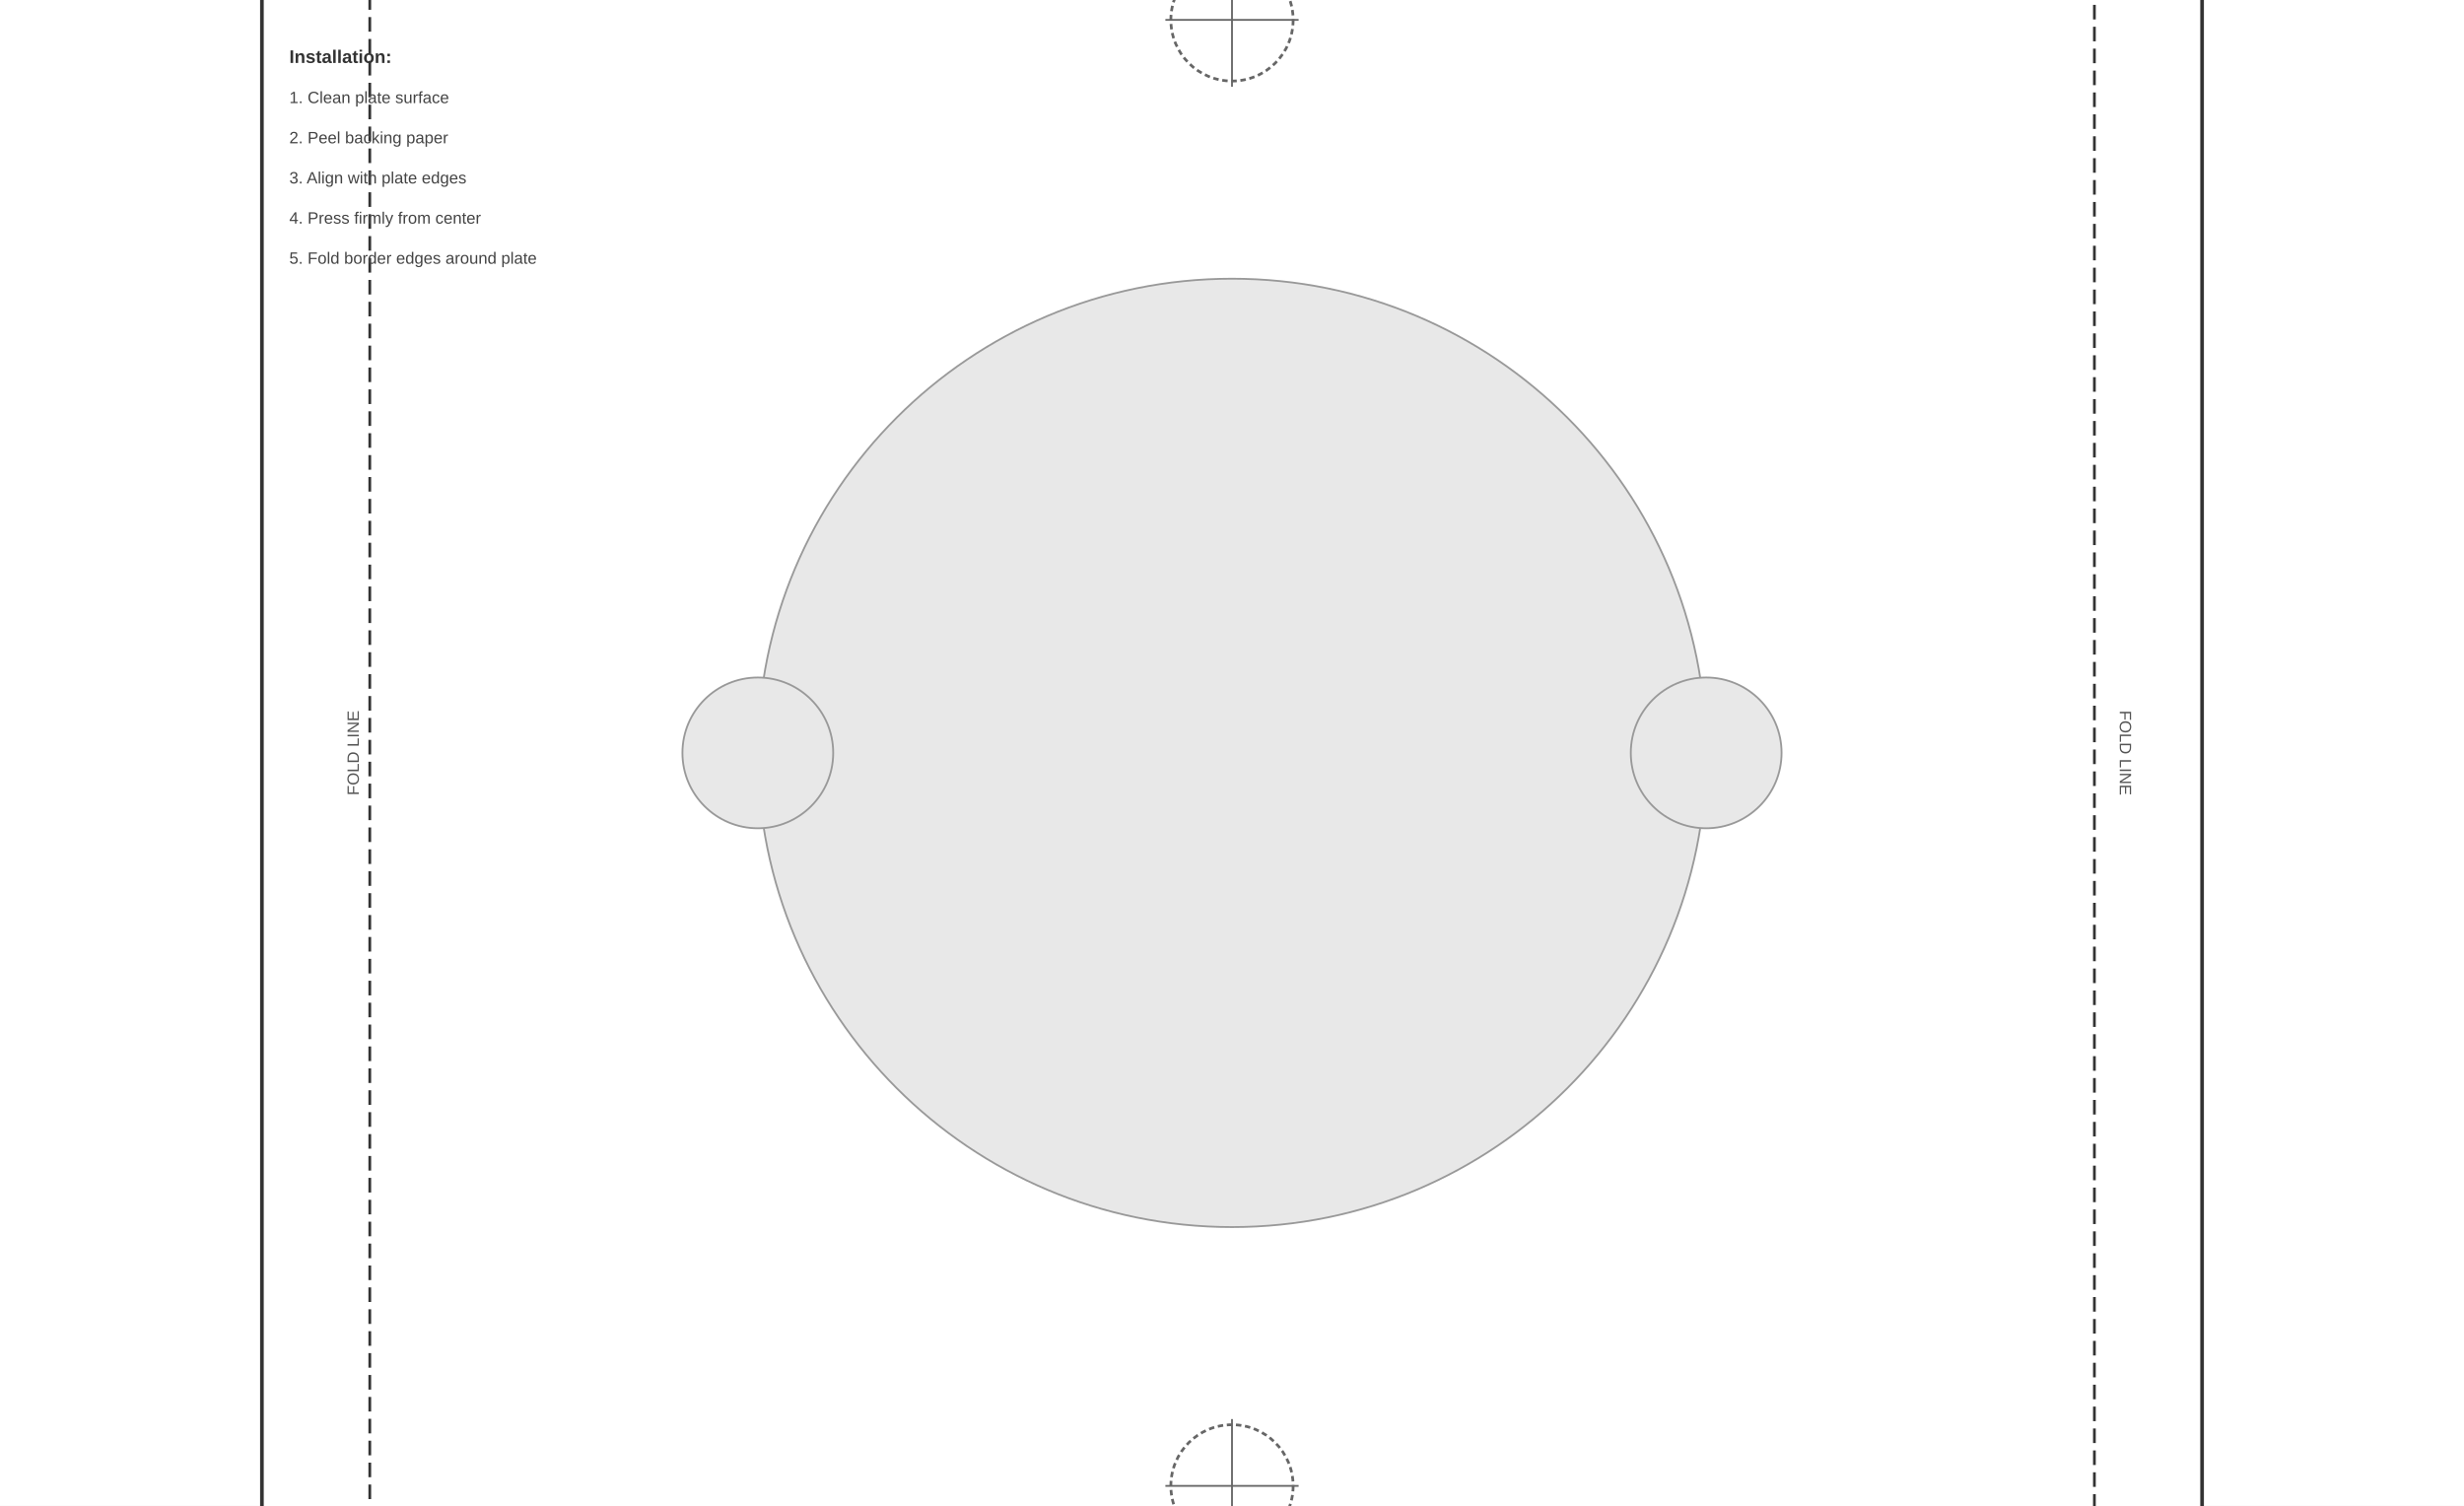
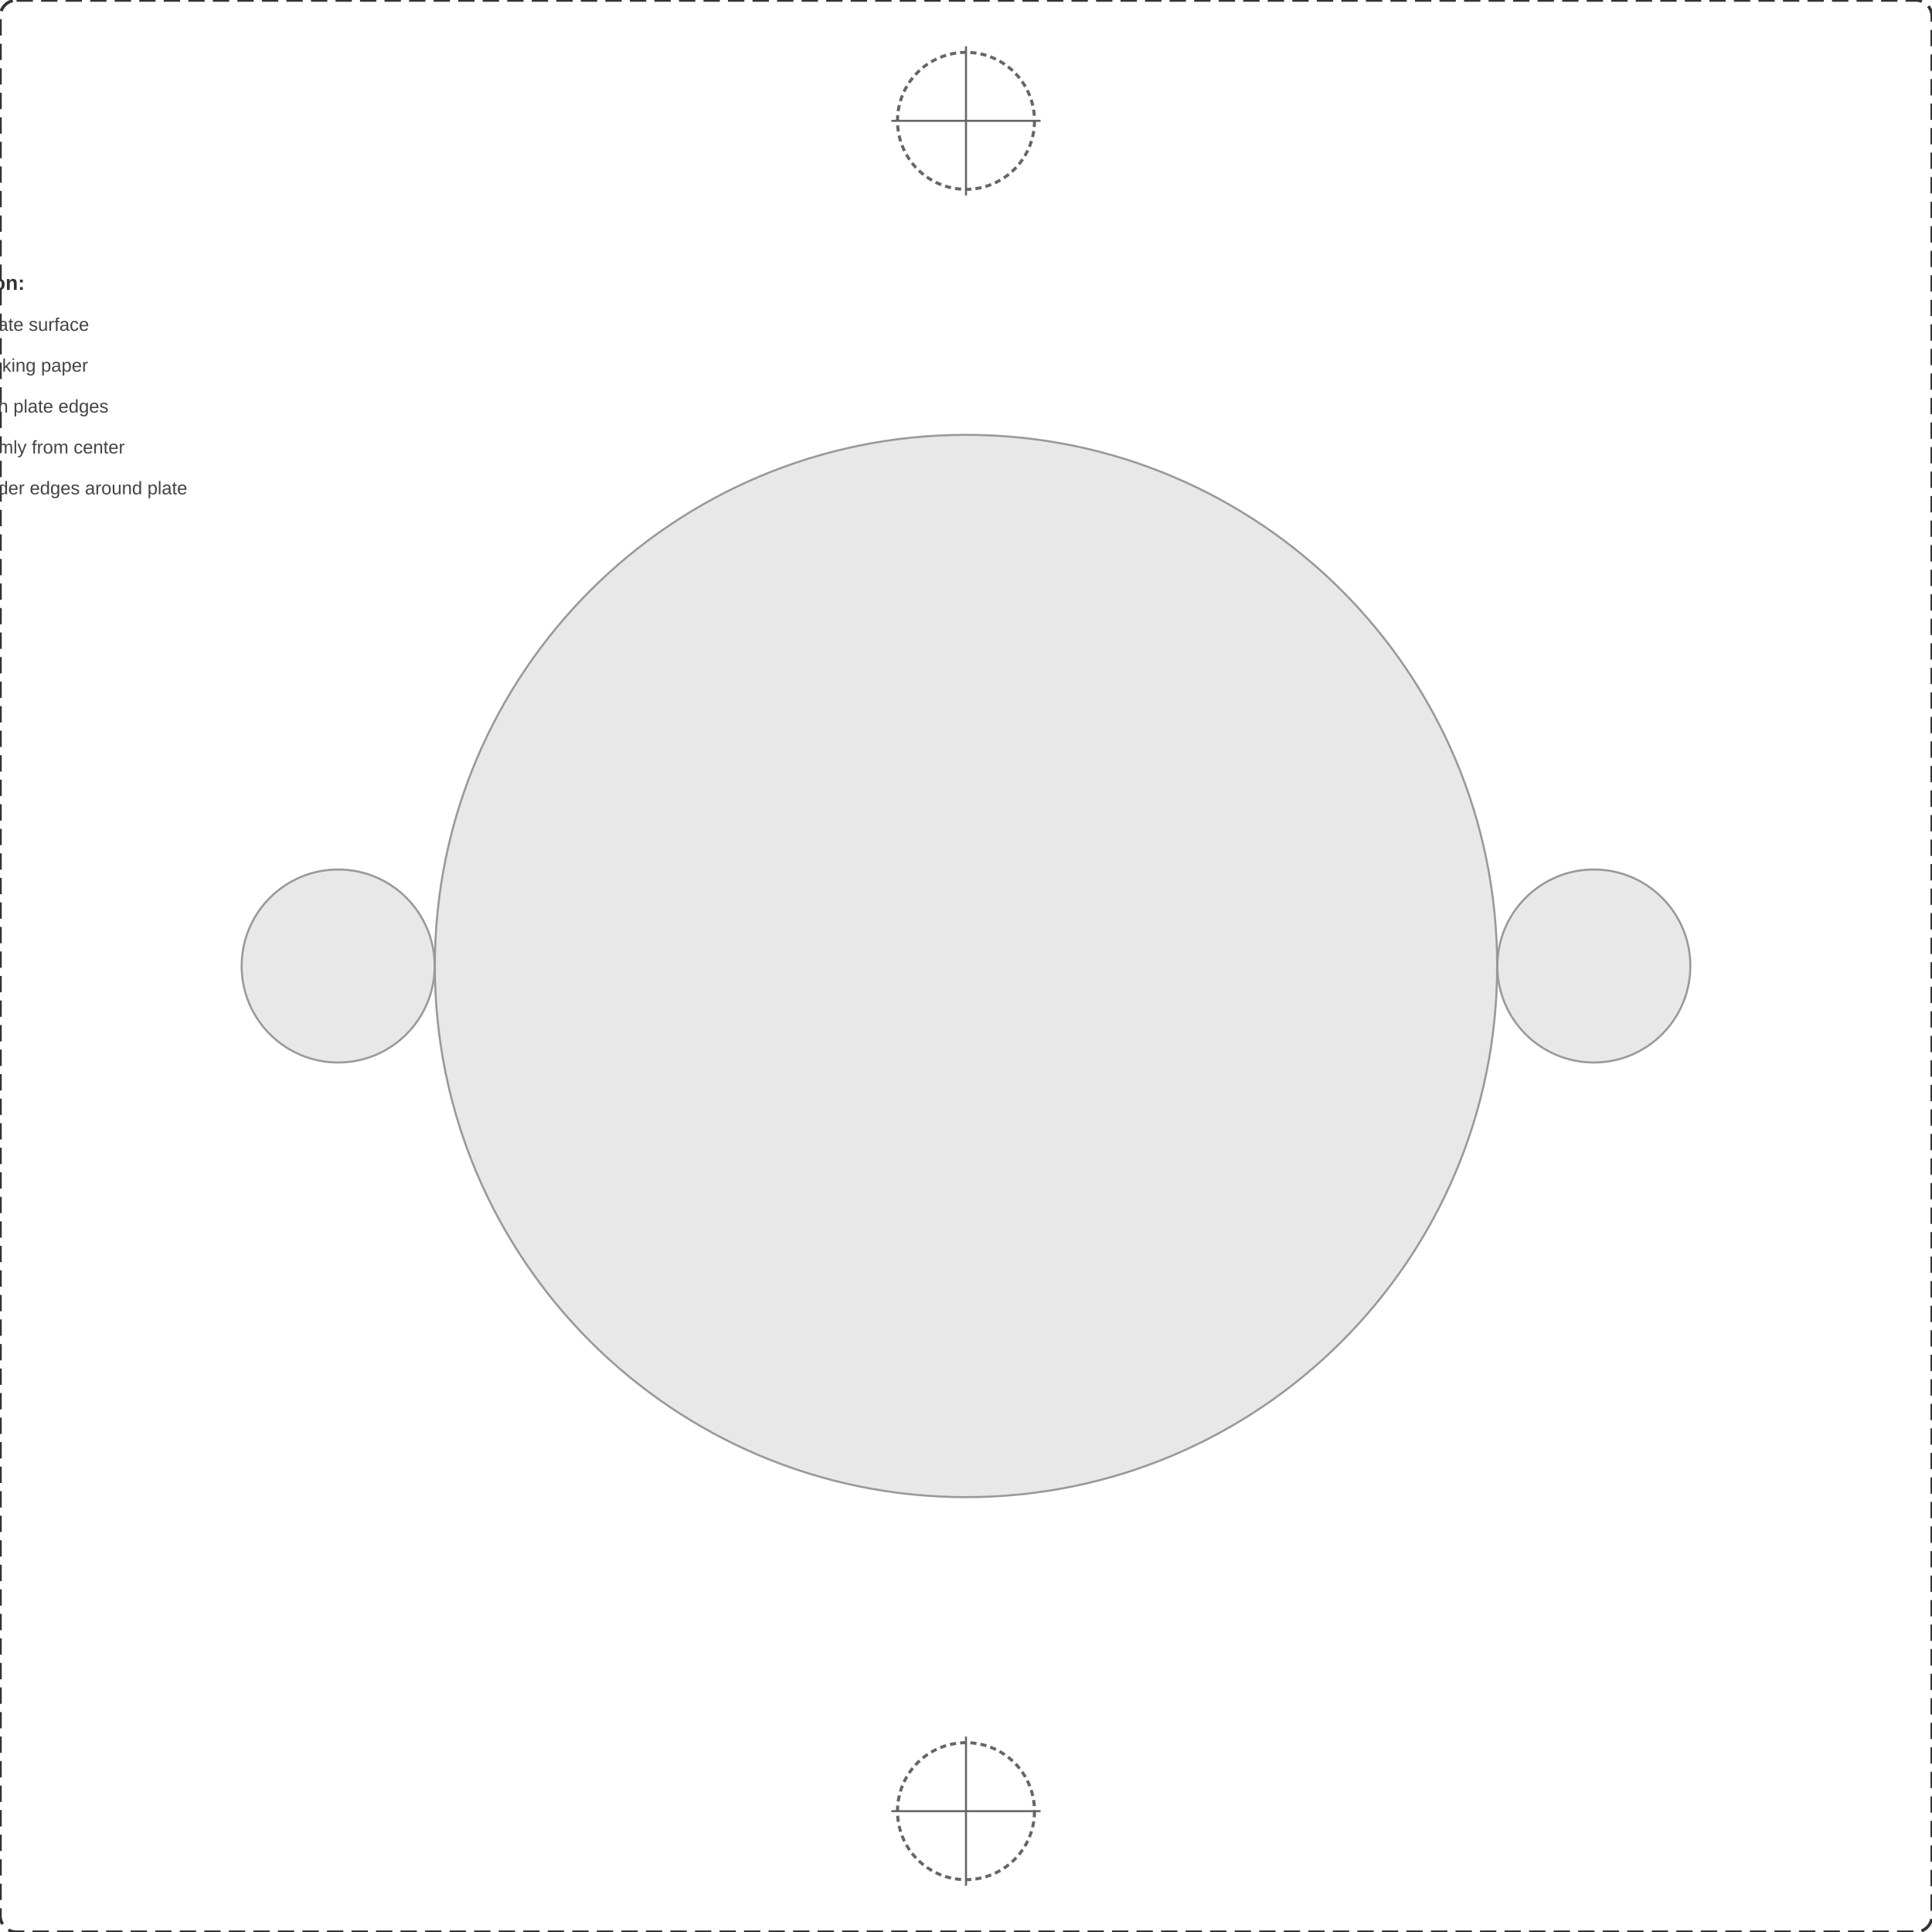
- <svg xmlns="http://www.w3.org/2000/svg" width="1350" height="825" viewBox="0 0 1350 825">
-   <rect width="1350" height="825" fill="white" />
-   <rect x="143.5" y="-119.0" width="1063.0" height="1063.0" rx="12" ry="12" fill="white" stroke="#333" stroke-width="2" />
-   <rect x="202.6" y="-59.9" width="944.9" height="944.9" rx="8" ry="8" fill="none" stroke="#333" stroke-width="1.5" stroke-dasharray="8,4" />
-   <text x="675.0" y="-65.9" font-family="Arial" font-size="9" fill="#555" text-anchor="middle">FOLD LINE</text>
-   <text x="675.0" y="898.9" font-family="Arial" font-size="9" fill="#555" text-anchor="middle">FOLD LINE</text>
-   <text x="196.6" y="412.5" font-family="Arial" font-size="9" fill="#555" text-anchor="middle" transform="rotate(-90,196.6,412.5)">FOLD LINE</text>
-   <text x="1161.4" y="412.5" font-family="Arial" font-size="9" fill="#555" text-anchor="middle" transform="rotate(90,1161.4,412.5)">FOLD LINE</text>
-   <circle cx="675.0" cy="412.5" r="259.8" fill="#e8e8e8" stroke="#999" stroke-width="1" />
-   <circle cx="415.2" cy="412.5" r="41.3" fill="#e8e8e8" stroke="#999" stroke-width="1" />
-   <circle cx="934.8" cy="412.5" r="41.3" fill="#e8e8e8" stroke="#999" stroke-width="1" />
-   <circle cx="675.0" cy="10.9" r="33.5" fill="none" stroke="#666" stroke-width="1.5" stroke-dasharray="3,2" />
-   <line x1="638.5" y1="10.9" x2="711.5" y2="10.9" stroke="#666" stroke-width="1" />
-   <line x1="675.0" y1="-25.6" x2="675.0" y2="47.5" stroke="#666" stroke-width="1" />
-   <circle cx="675.0" cy="814.1" r="33.5" fill="none" stroke="#666" stroke-width="1.5" stroke-dasharray="3,2" />
-   <line x1="638.5" y1="814.1" x2="711.5" y2="814.1" stroke="#666" stroke-width="1" />
-   <line x1="675.0" y1="777.5" x2="675.0" y2="850.6" stroke="#666" stroke-width="1" />
-   <text x="675.0" y="-99.0" font-family="Arial" font-size="14" font-weight="bold" fill="#222" text-anchor="middle">CamoPro Sticker</text>
-   <text x="675.0" y="-84.0" font-family="Arial" font-size="9" fill="#666" text-anchor="middle">Schuko Type F EU</text>
-   <text x="158.5" y="34.5" font-family="Arial" font-size="10" font-weight="bold" fill="#333">Installation:</text>
-   <text x="158.5" y="56.5" font-family="Arial" font-size="9" fill="#444">1. Clean plate surface</text>
-   <text x="158.5" y="78.5" font-family="Arial" font-size="9" fill="#444">2. Peel backing paper</text>
-   <text x="158.5" y="100.5" font-family="Arial" font-size="9" fill="#444">3. Align with plate edges</text>
-   <text x="158.5" y="122.5" font-family="Arial" font-size="9" fill="#444">4. Press firmly from center</text>
-   <text x="158.5" y="144.5" font-family="Arial" font-size="9" fill="#444">5. Fold border edges around plate</text>
-   <text x="675.0" y="926.0" font-family="Arial" font-size="8" fill="#cc0000" text-anchor="middle">⚠ Do not cover live electrical contacts</text>
-   <text x="675.0" y="938.0" font-family="Arial" font-size="7" fill="#999" text-anchor="middle">80mm × 80mm + 5mm border | EU</text>
+ <svg xmlns="http://www.w3.org/2000/svg" width="945" height="945" viewBox="0 0 945 945">
+   <rect width="945" height="945" fill="white" />
+   <rect x="-59.0" y="-59.0" width="1063.0" height="1063.0" rx="12" ry="12" fill="white" stroke="#333" stroke-width="2" />
+   <rect x="0.1" y="0.1" width="944.9" height="944.9" rx="8" ry="8" fill="none" stroke="#333" stroke-width="1.5" stroke-dasharray="8,4" />
+   <text x="472.5" y="-5.9" font-family="Arial" font-size="9" fill="#555" text-anchor="middle">FOLD LINE</text>
+   <text x="472.5" y="958.9" font-family="Arial" font-size="9" fill="#555" text-anchor="middle">FOLD LINE</text>
+   <text x="-5.9" y="472.5" font-family="Arial" font-size="9" fill="#555" text-anchor="middle" transform="rotate(-90,-5.9,472.5)">FOLD LINE</text>
+   <text x="958.9" y="472.5" font-family="Arial" font-size="9" fill="#555" text-anchor="middle" transform="rotate(90,958.9,472.5)">FOLD LINE</text>
+   <circle cx="472.5" cy="472.5" r="259.8" fill="#e8e8e8" stroke="#999" stroke-width="1" />
+   <circle cx="165.4" cy="472.5" r="47.2" fill="#e8e8e8" stroke="#999" stroke-width="1" />
+   <circle cx="779.6" cy="472.5" r="47.2" fill="#e8e8e8" stroke="#999" stroke-width="1" />
+   <circle cx="472.5" cy="59.1" r="33.5" fill="none" stroke="#666" stroke-width="1.5" stroke-dasharray="3,2" />
+   <line x1="436.0" y1="59.1" x2="509.0" y2="59.1" stroke="#666" stroke-width="1" />
+   <line x1="472.5" y1="22.6" x2="472.5" y2="95.6" stroke="#666" stroke-width="1" />
+   <circle cx="472.5" cy="885.9" r="33.5" fill="none" stroke="#666" stroke-width="1.5" stroke-dasharray="3,2" />
+   <line x1="436.0" y1="885.9" x2="509.0" y2="885.9" stroke="#666" stroke-width="1" />
+   <line x1="472.5" y1="849.4" x2="472.5" y2="922.4" stroke="#666" stroke-width="1" />
+   <text x="472.5" y="-39.0" font-family="Arial" font-size="14" font-weight="bold" fill="#222" text-anchor="middle">CamoPro Sticker</text>
+   <text x="472.5" y="-24.0" font-family="Arial" font-size="9" fill="#666" text-anchor="middle">Schuko EU</text>
+   <text x="-44.0" y="141.8" font-family="Arial" font-size="10" font-weight="bold" fill="#333">Installation:</text>
+   <text x="-44.0" y="161.8" font-family="Arial" font-size="9" fill="#444">1. Clean plate surface</text>
+   <text x="-44.0" y="181.8" font-family="Arial" font-size="9" fill="#444">2. Peel backing paper</text>
+   <text x="-44.0" y="201.8" font-family="Arial" font-size="9" fill="#444">3. Align with plate edges</text>
+   <text x="-44.0" y="221.8" font-family="Arial" font-size="9" fill="#444">4. Press firmly from center</text>
+   <text x="-44.0" y="241.8" font-family="Arial" font-size="9" fill="#444">5. Fold border edges around plate</text>
+   <text x="472.5" y="986.0" font-family="Arial" font-size="8" fill="#cc0000" text-anchor="middle">Do not cover live electrical contacts</text>
+   <text x="472.5" y="998.0" font-family="Arial" font-size="7" fill="#999" text-anchor="middle">80x80mm + 5mm border</text>
</svg>
